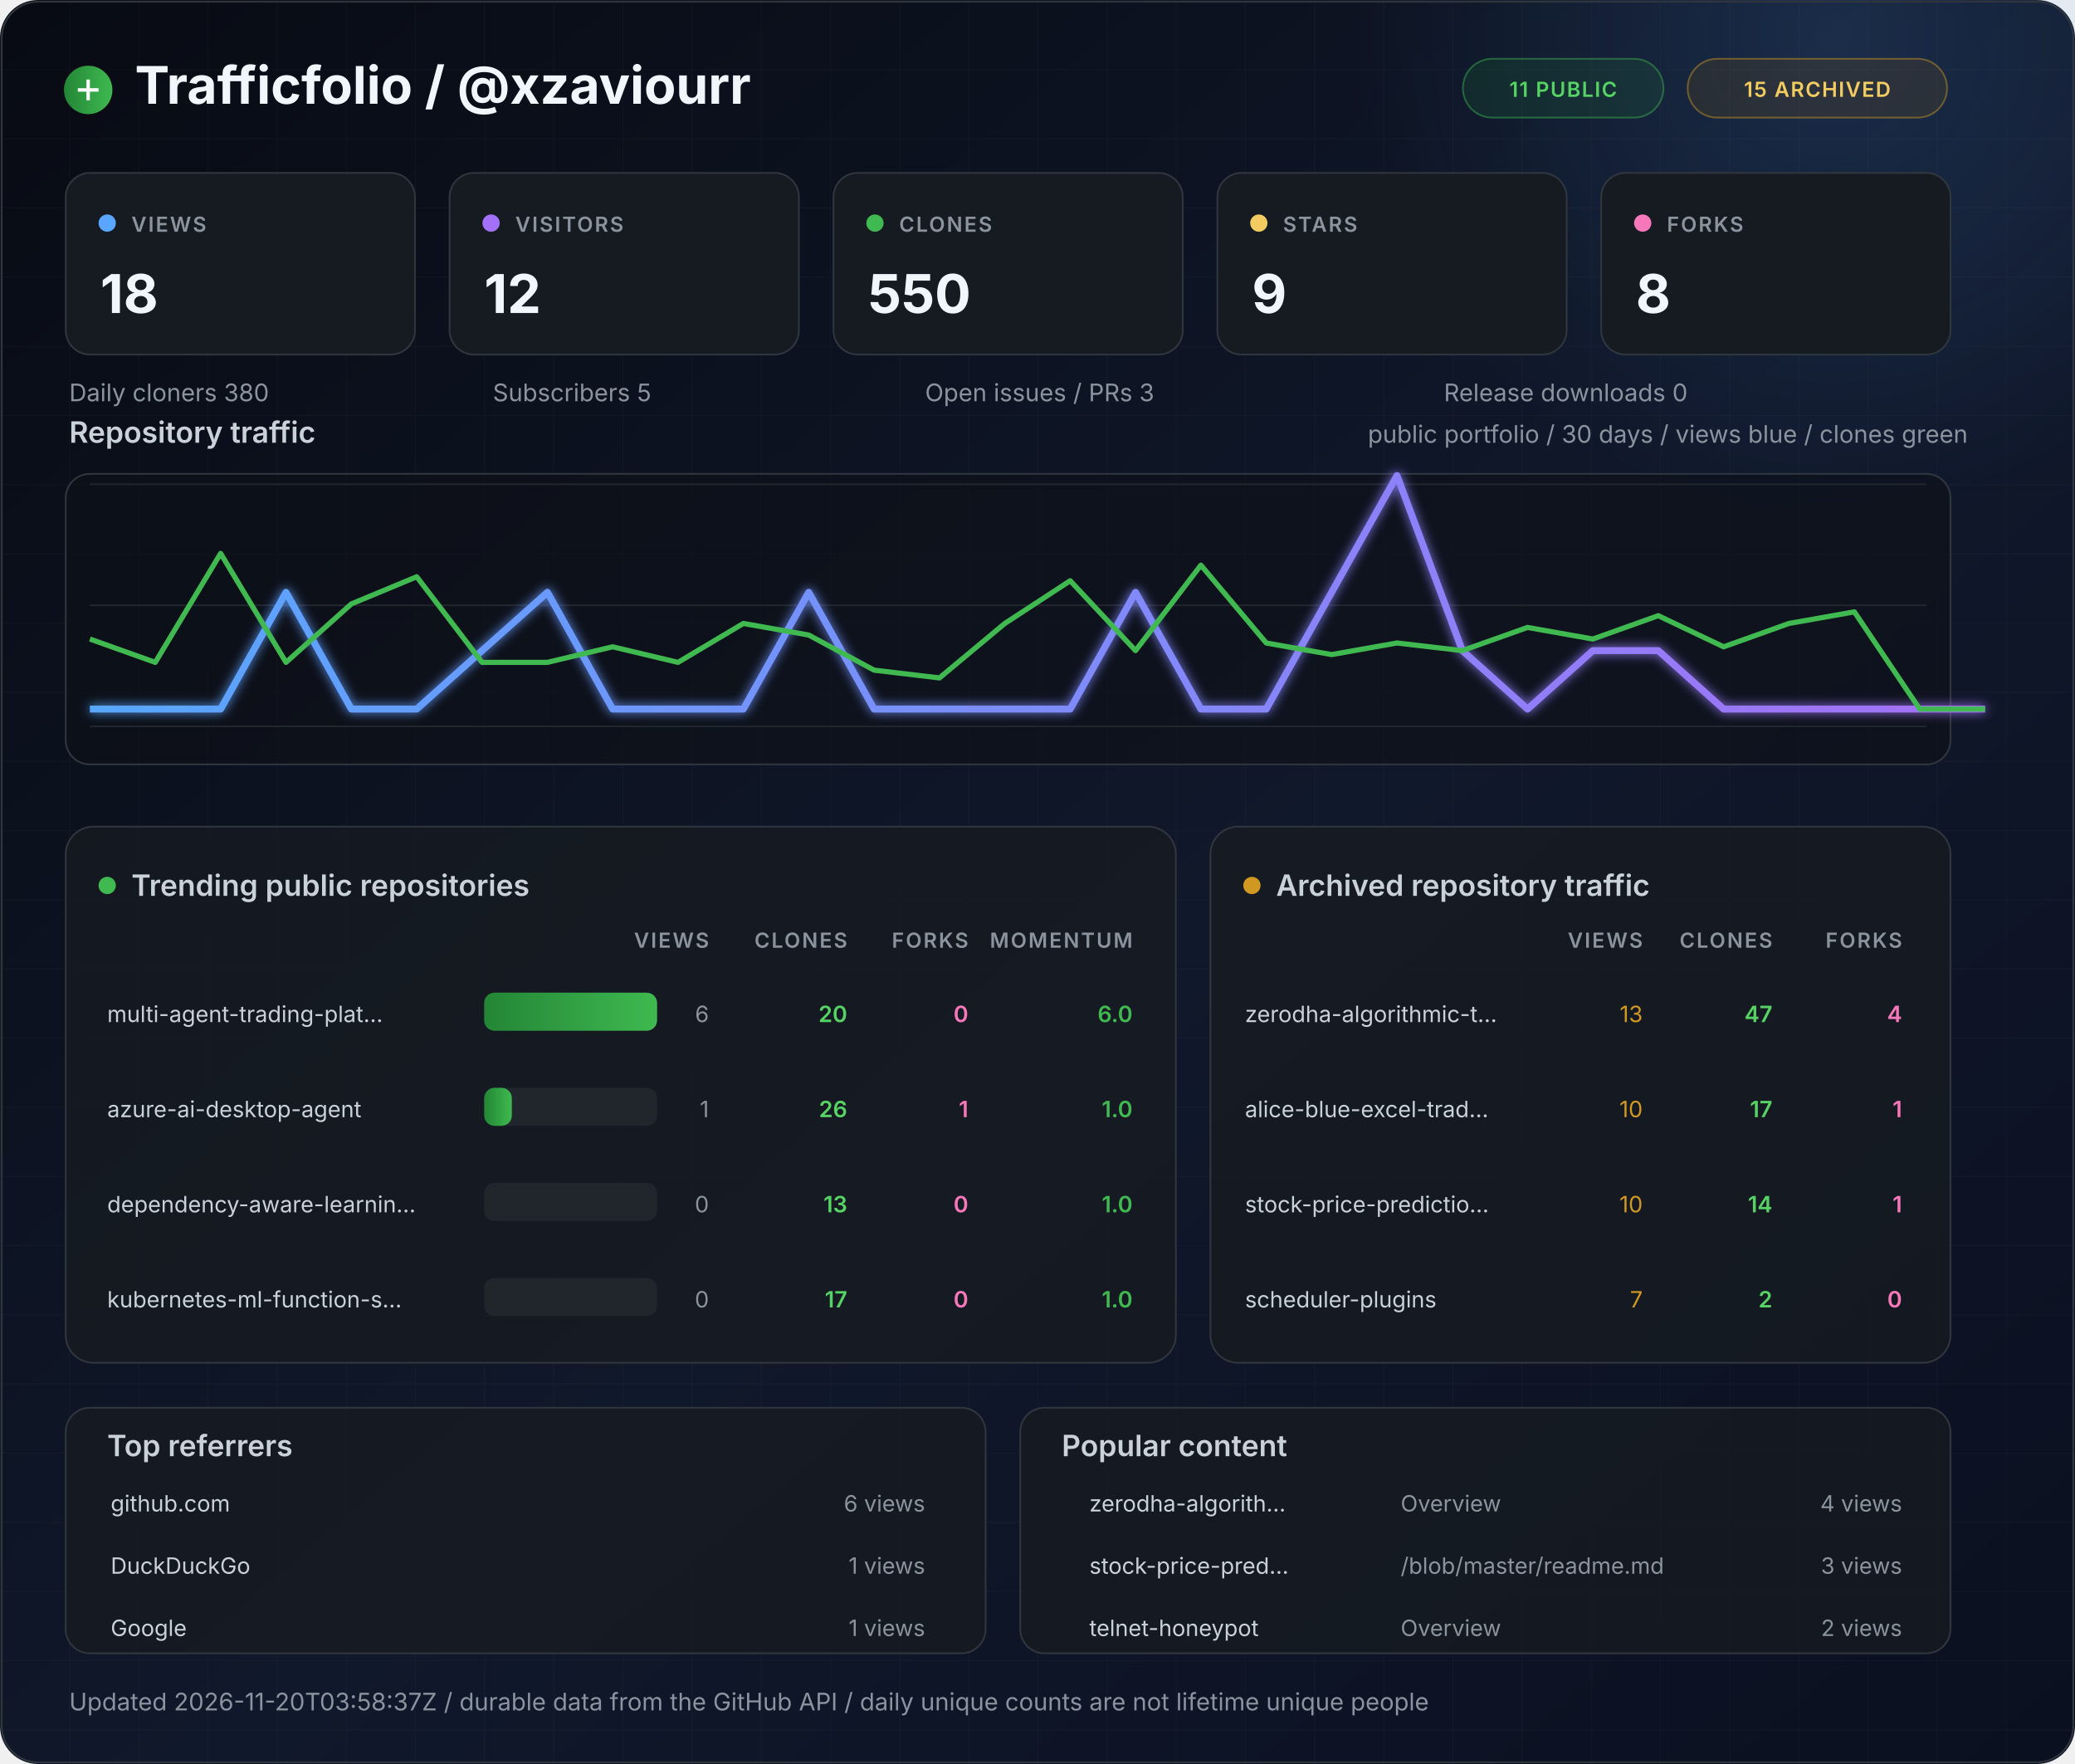
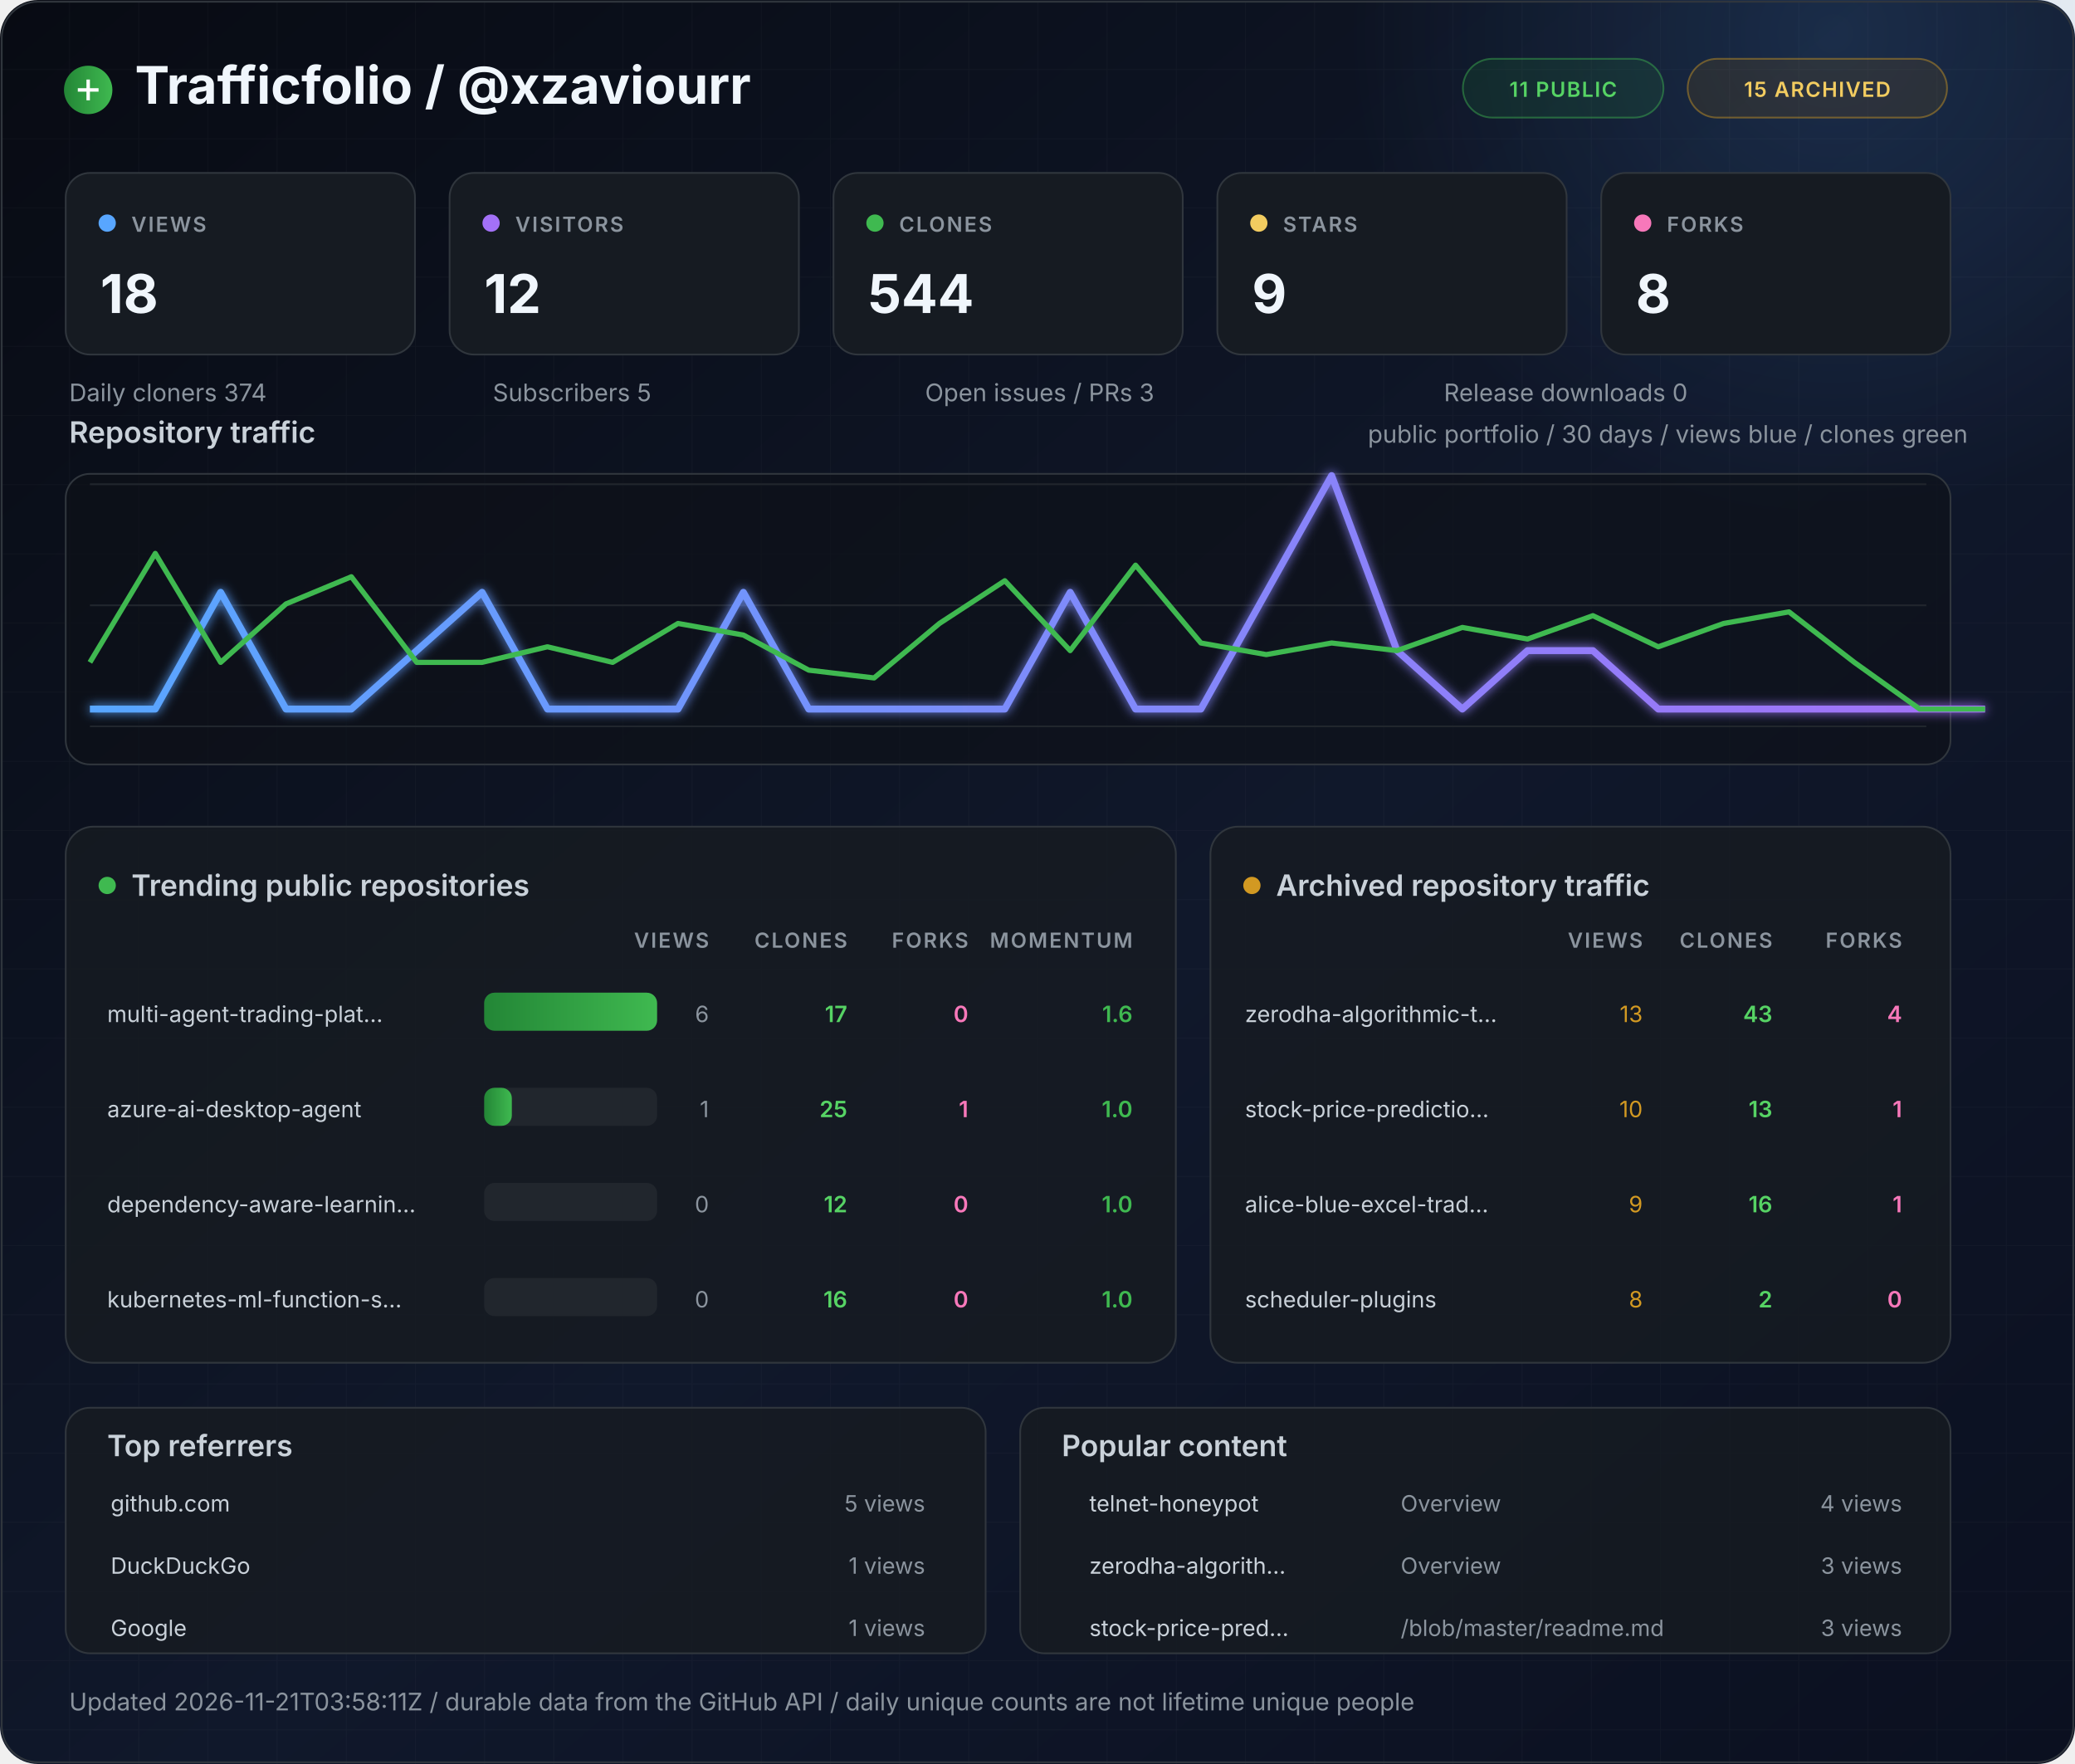
<svg xmlns="http://www.w3.org/2000/svg" width="1200" height="1020" viewBox="0 0 1200 1020" role="img" aria-label="Trafficfolio GitHub analytics dashboard for xzaviourr">
  <defs>
    <linearGradient id="bg" x1="0" y1="0" x2="1" y2="1">
      <stop stop-color="#080b13" />
      <stop offset=".55" stop-color="#10182b" />
      <stop offset="1" stop-color="#0b1020" />
    </linearGradient>
    <linearGradient id="line" x1="0" y1="0" x2="1" y2="0">
      <stop stop-color="#58a6ff" />
      <stop offset="1" stop-color="#a371f7" />
    </linearGradient>
    <linearGradient id="bar" x1="0" y1="0" x2="1" y2="0">
      <stop stop-color="#238636" />
      <stop offset="1" stop-color="#3fb950" />
    </linearGradient>
    <linearGradient id="archiveBar" x1="0" y1="0" x2="1" y2="0">
      <stop stop-color="#9e6a03" />
      <stop offset="1" stop-color="#f2cc60" />
    </linearGradient>
    <radialGradient id="ambient">
      <stop stop-color="#58a6ff" stop-opacity=".16" />
      <stop offset="1" stop-color="#58a6ff" stop-opacity="0" />
    </radialGradient>
    <pattern id="grid" width="40" height="40" patternUnits="userSpaceOnUse">
      <path d="M40 0H0V40" fill="none" stroke="#ffffff" stroke-opacity=".025" />
    </pattern>
    <filter id="glow">
      <feGaussianBlur stdDeviation="3" result="b" />
      <feMerge>
        <feMergeNode in="b" />
        <feMergeNode in="SourceGraphic" />
      </feMerge>
    </filter>
    <style>
    .title{font:750 30px -apple-system,BlinkMacSystemFont,"Segoe UI",sans-serif;fill:#f0f6fc}
    .subtitle{font:14px -apple-system,BlinkMacSystemFont,"Segoe UI",sans-serif;fill:#8b949e}
    .label{font:600 12px -apple-system,BlinkMacSystemFont,"Segoe UI",sans-serif;fill:#8b949e;letter-spacing:1px}
    .metric{font:700 31px -apple-system,BlinkMacSystemFont,"Segoe UI",sans-serif;fill:#f0f6fc}
    .section{font:600 17px -apple-system,BlinkMacSystemFont,"Segoe UI",sans-serif;fill:#c9d1d9}
    .repo,.value,.trend,.archive,.clone,.fork{font:13px -apple-system,BlinkMacSystemFont,"Segoe UI",sans-serif;fill:#c9d1d9}
    .value{fill:#8b949e} .trend{fill:#3fb950;font-weight:600} .archive{fill:#d29922}
    .clone{fill:#56d364;font-weight:600} .fork{fill:#f778ba;font-weight:600}
    .pill{font:600 12px -apple-system,BlinkMacSystemFont,"Segoe UI",sans-serif;letter-spacing:.7px}
  </style>
  </defs>
  <rect width="1200" height="1020" rx="22" fill="url(#bg)" />
  <rect width="1200" height="1020" rx="22" fill="url(#grid)" />
  <circle cx="1060" cy="20" r="280" fill="url(#ambient)" />
  <rect x="1" y="1" width="1198" height="1018" rx="21" fill="none" stroke="#30363d" />
  <circle cx="51" cy="52" r="14" fill="url(#bar)" />
  <path d="M45 52h12M51 46v12" stroke="#fff" stroke-width="2" />
  <text x="78" y="60" class="title">Trafficfolio / @xzaviourr</text>
  <rect x="846" y="34" width="116" height="34" rx="17" fill="#238636" fill-opacity=".16" stroke="#3fb950" stroke-opacity=".45" />
  <text x="904" y="56" text-anchor="middle" class="pill" fill="#56d364">11 PUBLIC</text>
  <rect x="976" y="34" width="150" height="34" rx="17" fill="#9e6a03" fill-opacity=".14" stroke="#d29922" stroke-opacity=".45" />
  <text x="1051" y="56" text-anchor="middle" class="pill" fill="#f2cc60">15 ARCHIVED</text>
  <rect x="38" y="100" width="202" height="105" rx="14" fill="#161b22" stroke="#30363d" />
  <circle cx="62" cy="129" r="5" fill="#58a6ff" />
  <text x="76" y="134" class="label">VIEWS</text>
  <text x="58" y="181" class="metric">18</text>
  <rect x="260" y="100" width="202" height="105" rx="14" fill="#161b22" stroke="#30363d" />
  <circle cx="284" cy="129" r="5" fill="#a371f7" />
  <text x="298" y="134" class="label">VISITORS</text>
  <text x="280" y="181" class="metric">12</text>
  <rect x="482" y="100" width="202" height="105" rx="14" fill="#161b22" stroke="#30363d" />
  <circle cx="506" cy="129" r="5" fill="#3fb950" />
  <text x="520" y="134" class="label">CLONES</text>
-   <text x="502" y="181" class="metric">550</text>
+   <text x="502" y="181" class="metric">544</text>
  <rect x="704" y="100" width="202" height="105" rx="14" fill="#161b22" stroke="#30363d" />
  <circle cx="728" cy="129" r="5" fill="#f2cc60" />
  <text x="742" y="134" class="label">STARS</text>
  <text x="724" y="181" class="metric">9</text>
  <rect x="926" y="100" width="202" height="105" rx="14" fill="#161b22" stroke="#30363d" />
  <circle cx="950" cy="129" r="5" fill="#f778ba" />
  <text x="964" y="134" class="label">FORKS</text>
  <text x="946" y="181" class="metric">8</text>
-   <text x="40" y="232" class="subtitle">Daily cloners 380</text>
+   <text x="40" y="232" class="subtitle">Daily cloners 374</text>
  <text x="285" y="232" class="subtitle">Subscribers 5</text>
  <text x="535" y="232" class="subtitle">Open issues / PRs 3</text>
  <text x="835" y="232" class="subtitle">Release downloads 0</text>
  <text x="40" y="256" class="section">Repository traffic</text>
  <text x="1138" y="256" text-anchor="end" class="subtitle">public portfolio / 30 days / views blue / clones green</text>
  <rect x="38" y="274" width="1090" height="168" rx="14" fill="#0d1117" fill-opacity=".62" stroke="#30363d" />
  <line x1="52" y1="420" x2="1114" y2="420" stroke="#21262d" />
  <line x1="52" y1="350" x2="1114" y2="350" stroke="#21262d" />
  <line x1="52" y1="280" x2="1114" y2="280" stroke="#21262d" />
-   <polyline points="52.0,410.0 89.8,410.0 127.6,410.0 165.4,342.5 203.2,410.0 241.0,410.0 278.8,376.2 316.6,342.5 354.3,410.0 392.1,410.0 429.9,410.0 467.7,342.5 505.5,410.0 543.3,410.0 581.1,410.0 618.9,410.0 656.7,342.5 694.5,410.0 732.3,410.0 770.1,342.5 807.9,275.0 845.7,376.2 883.4,410.0 921.2,376.2 959.0,376.2 996.8,410.0 1034.6,410.0 1072.4,410.0 1110.2,410.0 1148.0,410.0" fill="none" stroke="url(#line)" stroke-width="4" stroke-linejoin="round" filter="url(#glow)" />
-   <polyline points="52.0,369.5 89.8,383.0 127.6,320.0 165.4,383.0 203.2,349.2 241.0,333.5 278.8,383.0 316.6,383.0 354.3,374.0 392.1,383.0 429.9,360.5 467.7,367.2 505.5,387.5 543.3,392.0 581.1,360.5 618.9,335.8 656.7,376.2 694.5,326.8 732.3,371.8 770.1,378.5 807.9,371.8 845.7,376.2 883.4,362.8 921.2,369.5 959.0,356.0 996.8,374.0 1034.6,360.5 1072.4,353.8 1110.2,410.0 1148.0,410.0" fill="none" stroke="#3fb950" stroke-width="3" stroke-linejoin="round" />
+   <polyline points="52.0,410.0 89.8,410.0 127.6,342.5 165.4,410.0 203.2,410.0 241.0,376.2 278.8,342.5 316.6,410.0 354.3,410.0 392.1,410.0 429.9,342.5 467.7,410.0 505.5,410.0 543.3,410.0 581.1,410.0 618.9,342.5 656.7,410.0 694.5,410.0 732.3,342.5 770.1,275.0 807.9,376.2 845.7,410.0 883.4,376.2 921.2,376.2 959.0,410.0 996.8,410.0 1034.6,410.0 1072.4,410.0 1110.2,410.0 1148.0,410.0" fill="none" stroke="url(#line)" stroke-width="4" stroke-linejoin="round" filter="url(#glow)" />
+   <polyline points="52.0,383.0 89.8,320.0 127.6,383.0 165.4,349.2 203.2,333.5 241.0,383.0 278.8,383.0 316.6,374.0 354.3,383.0 392.1,360.5 429.9,367.2 467.7,387.5 505.5,392.0 543.3,360.5 581.1,335.8 618.9,376.2 656.7,326.8 694.5,371.8 732.3,378.5 770.1,371.8 807.9,376.2 845.7,362.8 883.4,369.5 921.2,356.0 959.0,374.0 996.8,360.5 1034.6,353.8 1072.4,383.0 1110.2,410.0 1148.0,410.0" fill="none" stroke="#3fb950" stroke-width="3" stroke-linejoin="round" />
  <rect x="38" y="478" width="642" height="310" rx="16" fill="#161b22" fill-opacity=".82" stroke="#30363d" />
  <circle cx="62" cy="512" r="5" fill="#3fb950" />
  <text x="76" y="518" class="section">Trending public repositories</text>
  <text x="410" y="548" text-anchor="end" class="label">VIEWS</text>
  <text x="490" y="548" text-anchor="end" class="label">CLONES</text>
  <text x="560" y="548" text-anchor="end" class="label">FORKS</text>
  <text x="655" y="548" text-anchor="end" class="label">MOMENTUM</text>
  <text x="62" y="591" class="repo">multi-agent-trading-plat...</text>
  <rect x="280" y="574" width="100" height="22" rx="6" fill="#21262d" />
  <rect x="280" y="574" width="100" height="22" rx="6" fill="url(#bar)" />
  <text x="410" y="591" text-anchor="end" class="value">6</text>
-   <text x="490" y="591" text-anchor="end" class="clone">20</text>
+   <text x="490" y="591" text-anchor="end" class="clone">17</text>
  <text x="560" y="591" text-anchor="end" class="fork">0</text>
-   <text x="655" y="591" text-anchor="end" class="trend">6.0</text>
+   <text x="655" y="591" text-anchor="end" class="trend">1.6</text>
  <text x="62" y="646" class="repo">azure-ai-desktop-agent</text>
  <rect x="280" y="629" width="100" height="22" rx="6" fill="#21262d" />
  <rect x="280" y="629" width="16" height="22" rx="6" fill="url(#bar)" />
  <text x="410" y="646" text-anchor="end" class="value">1</text>
-   <text x="490" y="646" text-anchor="end" class="clone">26</text>
+   <text x="490" y="646" text-anchor="end" class="clone">25</text>
  <text x="560" y="646" text-anchor="end" class="fork">1</text>
  <text x="655" y="646" text-anchor="end" class="trend">1.0</text>
  <text x="62" y="701" class="repo">dependency-aware-learnin...</text>
  <rect x="280" y="684" width="100" height="22" rx="6" fill="#21262d" />
  <rect x="280" y="684" width="0" height="22" rx="6" fill="url(#bar)" />
  <text x="410" y="701" text-anchor="end" class="value">0</text>
-   <text x="490" y="701" text-anchor="end" class="clone">13</text>
+   <text x="490" y="701" text-anchor="end" class="clone">12</text>
  <text x="560" y="701" text-anchor="end" class="fork">0</text>
  <text x="655" y="701" text-anchor="end" class="trend">1.0</text>
  <text x="62" y="756" class="repo">kubernetes-ml-function-s...</text>
  <rect x="280" y="739" width="100" height="22" rx="6" fill="#21262d" />
  <rect x="280" y="739" width="0" height="22" rx="6" fill="url(#bar)" />
  <text x="410" y="756" text-anchor="end" class="value">0</text>
-   <text x="490" y="756" text-anchor="end" class="clone">17</text>
+   <text x="490" y="756" text-anchor="end" class="clone">16</text>
  <text x="560" y="756" text-anchor="end" class="fork">0</text>
  <text x="655" y="756" text-anchor="end" class="trend">1.0</text>
  <rect x="700" y="478" width="428" height="310" rx="16" fill="#161b22" fill-opacity=".82" stroke="#30363d" />
  <circle cx="724" cy="512" r="5" fill="#d29922" />
  <text x="738" y="518" class="section">Archived repository traffic</text>
  <text x="950" y="548" text-anchor="end" class="label">VIEWS</text>
  <text x="1025" y="548" text-anchor="end" class="label">CLONES</text>
  <text x="1100" y="548" text-anchor="end" class="label">FORKS</text>
  <text x="720" y="591" class="repo">zerodha-algorithmic-t...</text>
  <text x="950" y="591" text-anchor="end" class="archive">13</text>
-   <text x="1025" y="591" text-anchor="end" class="clone">47</text>
+   <text x="1025" y="591" text-anchor="end" class="clone">43</text>
  <text x="1100" y="591" text-anchor="end" class="fork">4</text>
-   <text x="720" y="646" class="repo">alice-blue-excel-trad...</text>
+   <text x="720" y="646" class="repo">stock-price-predictio...</text>
  <text x="950" y="646" text-anchor="end" class="archive">10</text>
-   <text x="1025" y="646" text-anchor="end" class="clone">17</text>
+   <text x="1025" y="646" text-anchor="end" class="clone">13</text>
  <text x="1100" y="646" text-anchor="end" class="fork">1</text>
-   <text x="720" y="701" class="repo">stock-price-predictio...</text>
-   <text x="950" y="701" text-anchor="end" class="archive">10</text>
-   <text x="1025" y="701" text-anchor="end" class="clone">14</text>
+   <text x="720" y="701" class="repo">alice-blue-excel-trad...</text>
+   <text x="950" y="701" text-anchor="end" class="archive">9</text>
+   <text x="1025" y="701" text-anchor="end" class="clone">16</text>
  <text x="1100" y="701" text-anchor="end" class="fork">1</text>
  <text x="720" y="756" class="repo">scheduler-plugins</text>
-   <text x="950" y="756" text-anchor="end" class="archive">7</text>
+   <text x="950" y="756" text-anchor="end" class="archive">8</text>
  <text x="1025" y="756" text-anchor="end" class="clone">2</text>
  <text x="1100" y="756" text-anchor="end" class="fork">0</text>
  <rect x="38" y="814" width="532" height="142" rx="14" fill="#161b22" fill-opacity=".82" stroke="#30363d" />
  <text x="62" y="842" class="section">Top referrers</text>
  <text x="64" y="874" class="repo">github.com</text>
-   <text x="535" y="874" text-anchor="end" class="value">6 views</text>
+   <text x="535" y="874" text-anchor="end" class="value">5 views</text>
  <text x="64" y="910" class="repo">DuckDuckGo</text>
  <text x="535" y="910" text-anchor="end" class="value">1 views</text>
  <text x="64" y="946" class="repo">Google</text>
  <text x="535" y="946" text-anchor="end" class="value">1 views</text>
  <rect x="590" y="814" width="538" height="142" rx="14" fill="#161b22" fill-opacity=".82" stroke="#30363d" />
  <text x="614" y="842" class="section">Popular content</text>
-   <text x="630" y="874" class="repo">zerodha-algorith...</text>
+   <text x="630" y="874" class="repo">telnet-honeypot</text>
  <text x="810" y="874" class="value">Overview</text>
  <text x="1100" y="874" text-anchor="end" class="value">4 views</text>
-   <text x="630" y="910" class="repo">stock-price-pred...</text>
-   <text x="810" y="910" class="value">/blob/master/readme.md</text>
+   <text x="630" y="910" class="repo">zerodha-algorith...</text>
+   <text x="810" y="910" class="value">Overview</text>
  <text x="1100" y="910" text-anchor="end" class="value">3 views</text>
-   <text x="630" y="946" class="repo">telnet-honeypot</text>
-   <text x="810" y="946" class="value">Overview</text>
-   <text x="1100" y="946" text-anchor="end" class="value">2 views</text>
-   <text x="40" y="989" class="subtitle">Updated 2026-11-20T03:58:37Z / durable data from the GitHub API / daily unique counts are not lifetime unique people</text>
+   <text x="630" y="946" class="repo">stock-price-pred...</text>
+   <text x="810" y="946" class="value">/blob/master/readme.md</text>
+   <text x="1100" y="946" text-anchor="end" class="value">3 views</text>
+   <text x="40" y="989" class="subtitle">Updated 2026-11-21T03:58:11Z / durable data from the GitHub API / daily unique counts are not lifetime unique people</text>
</svg>
